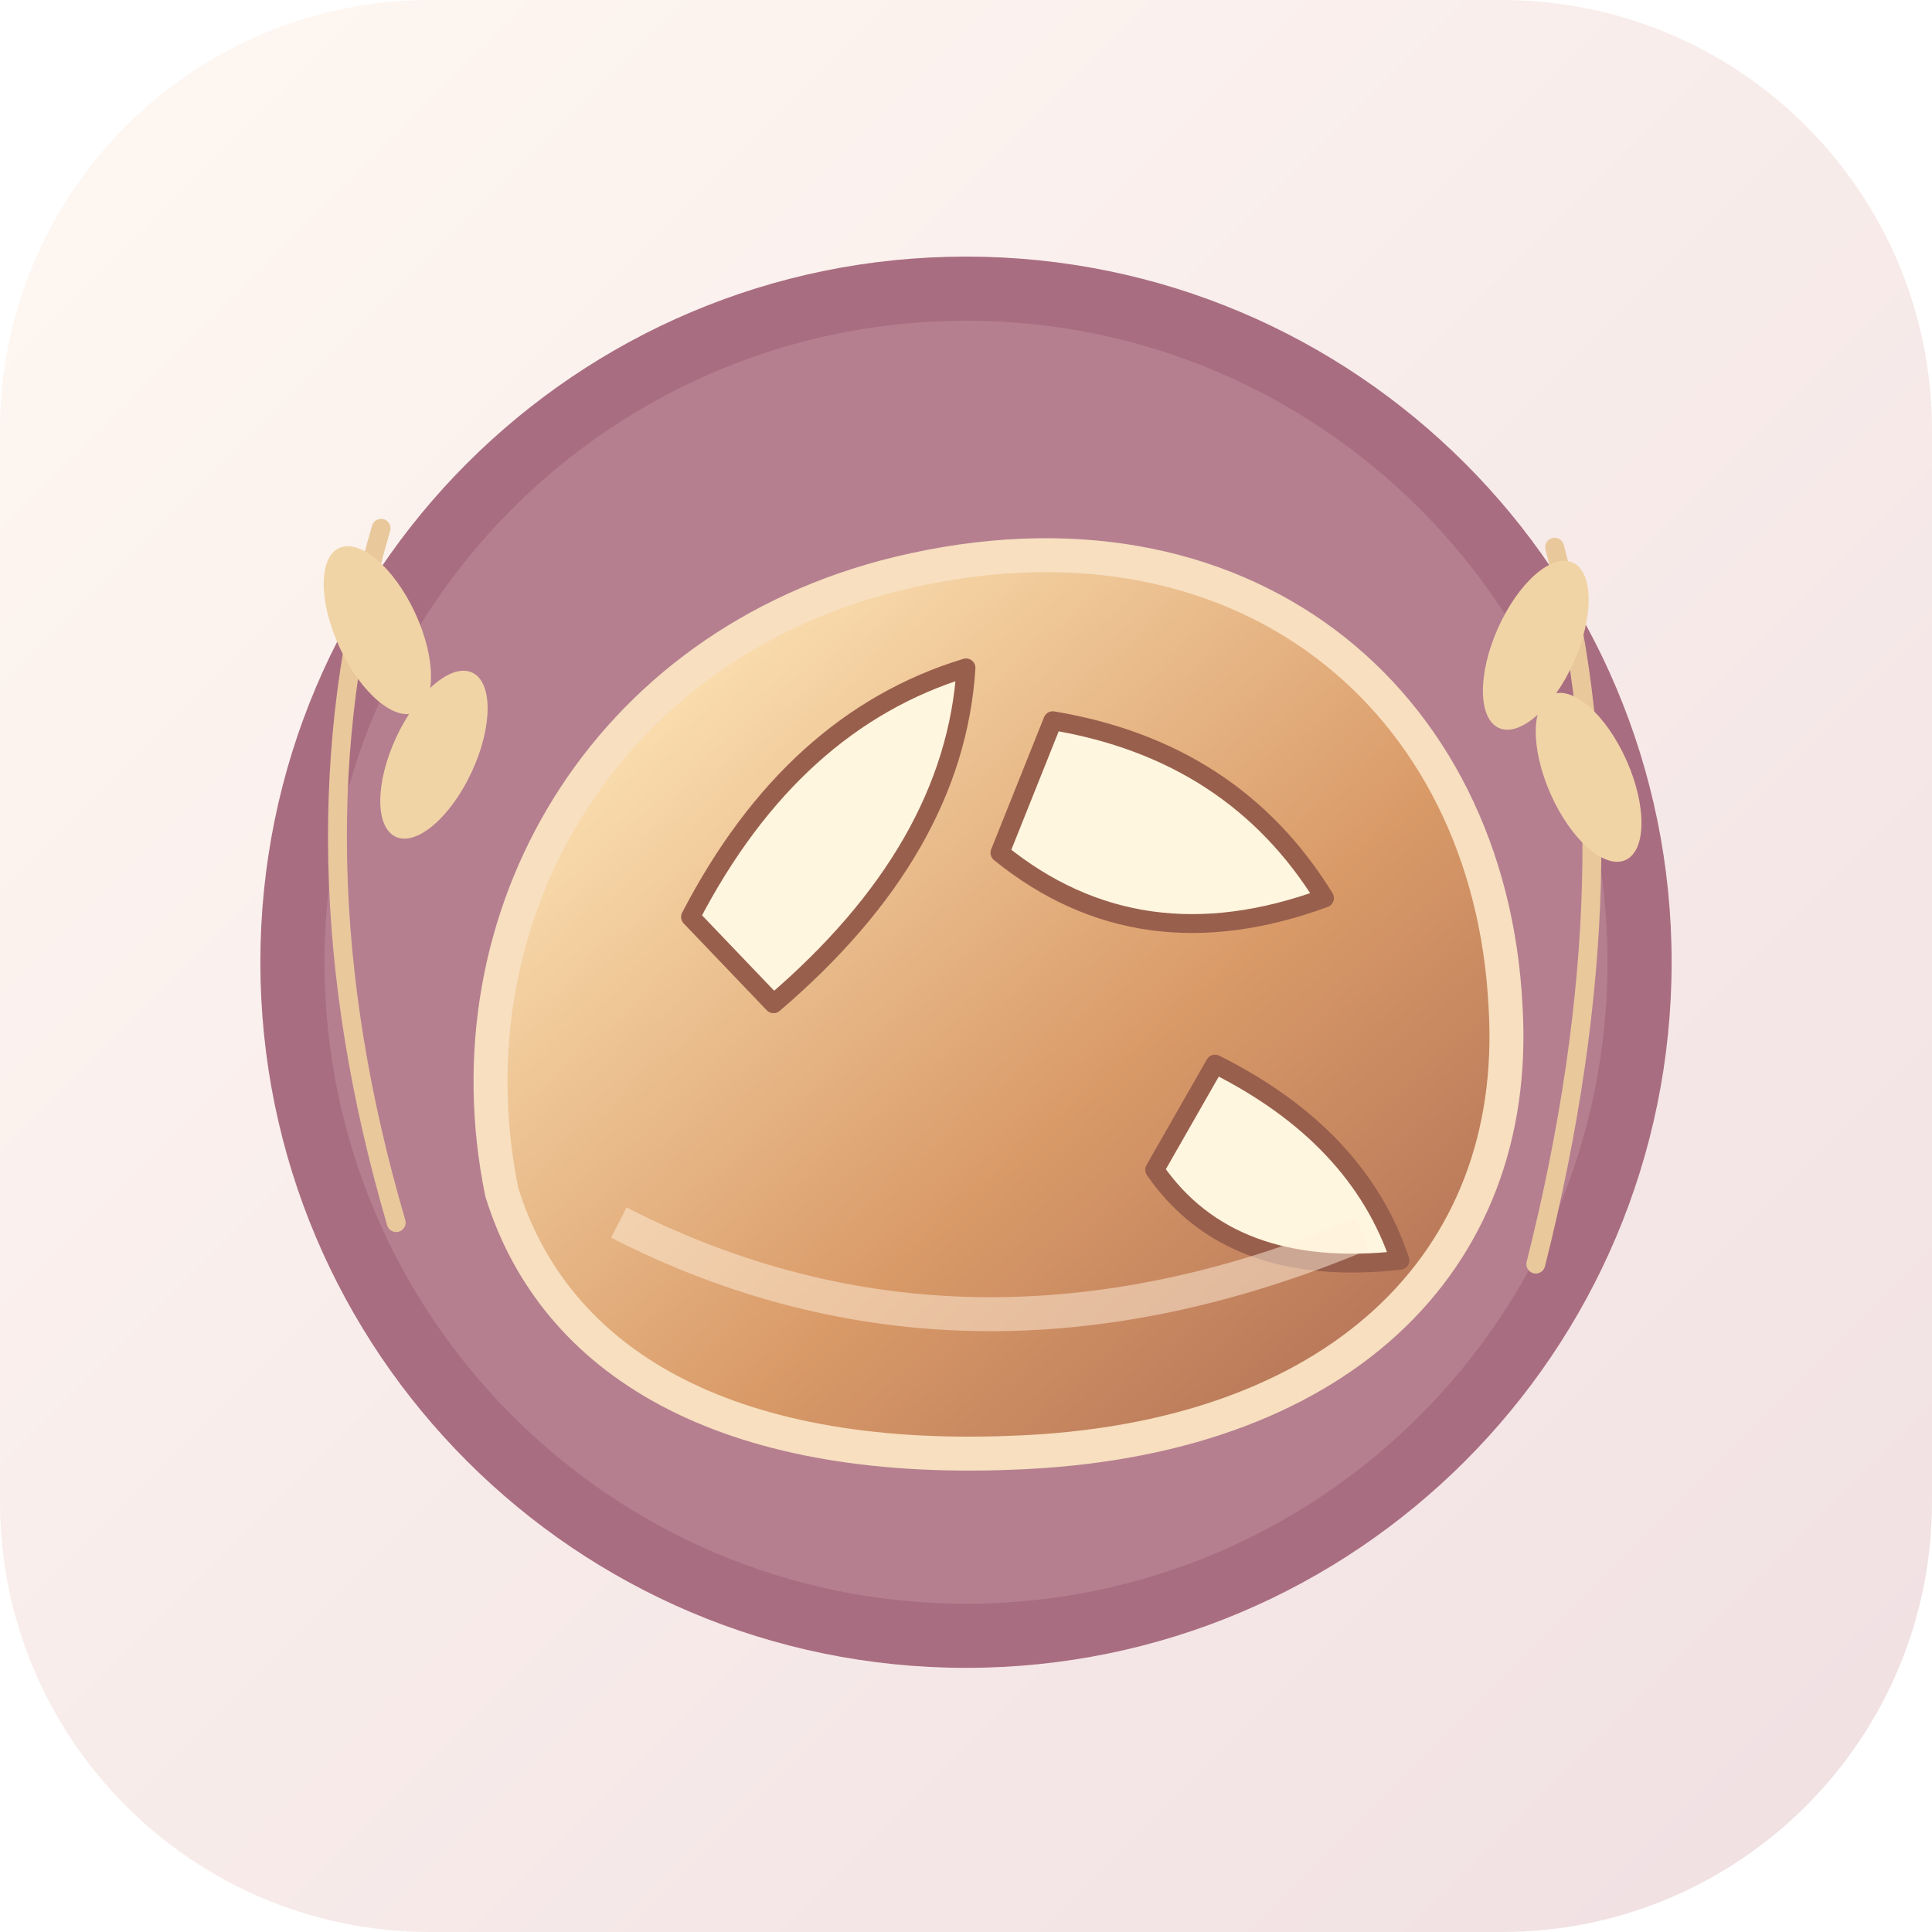
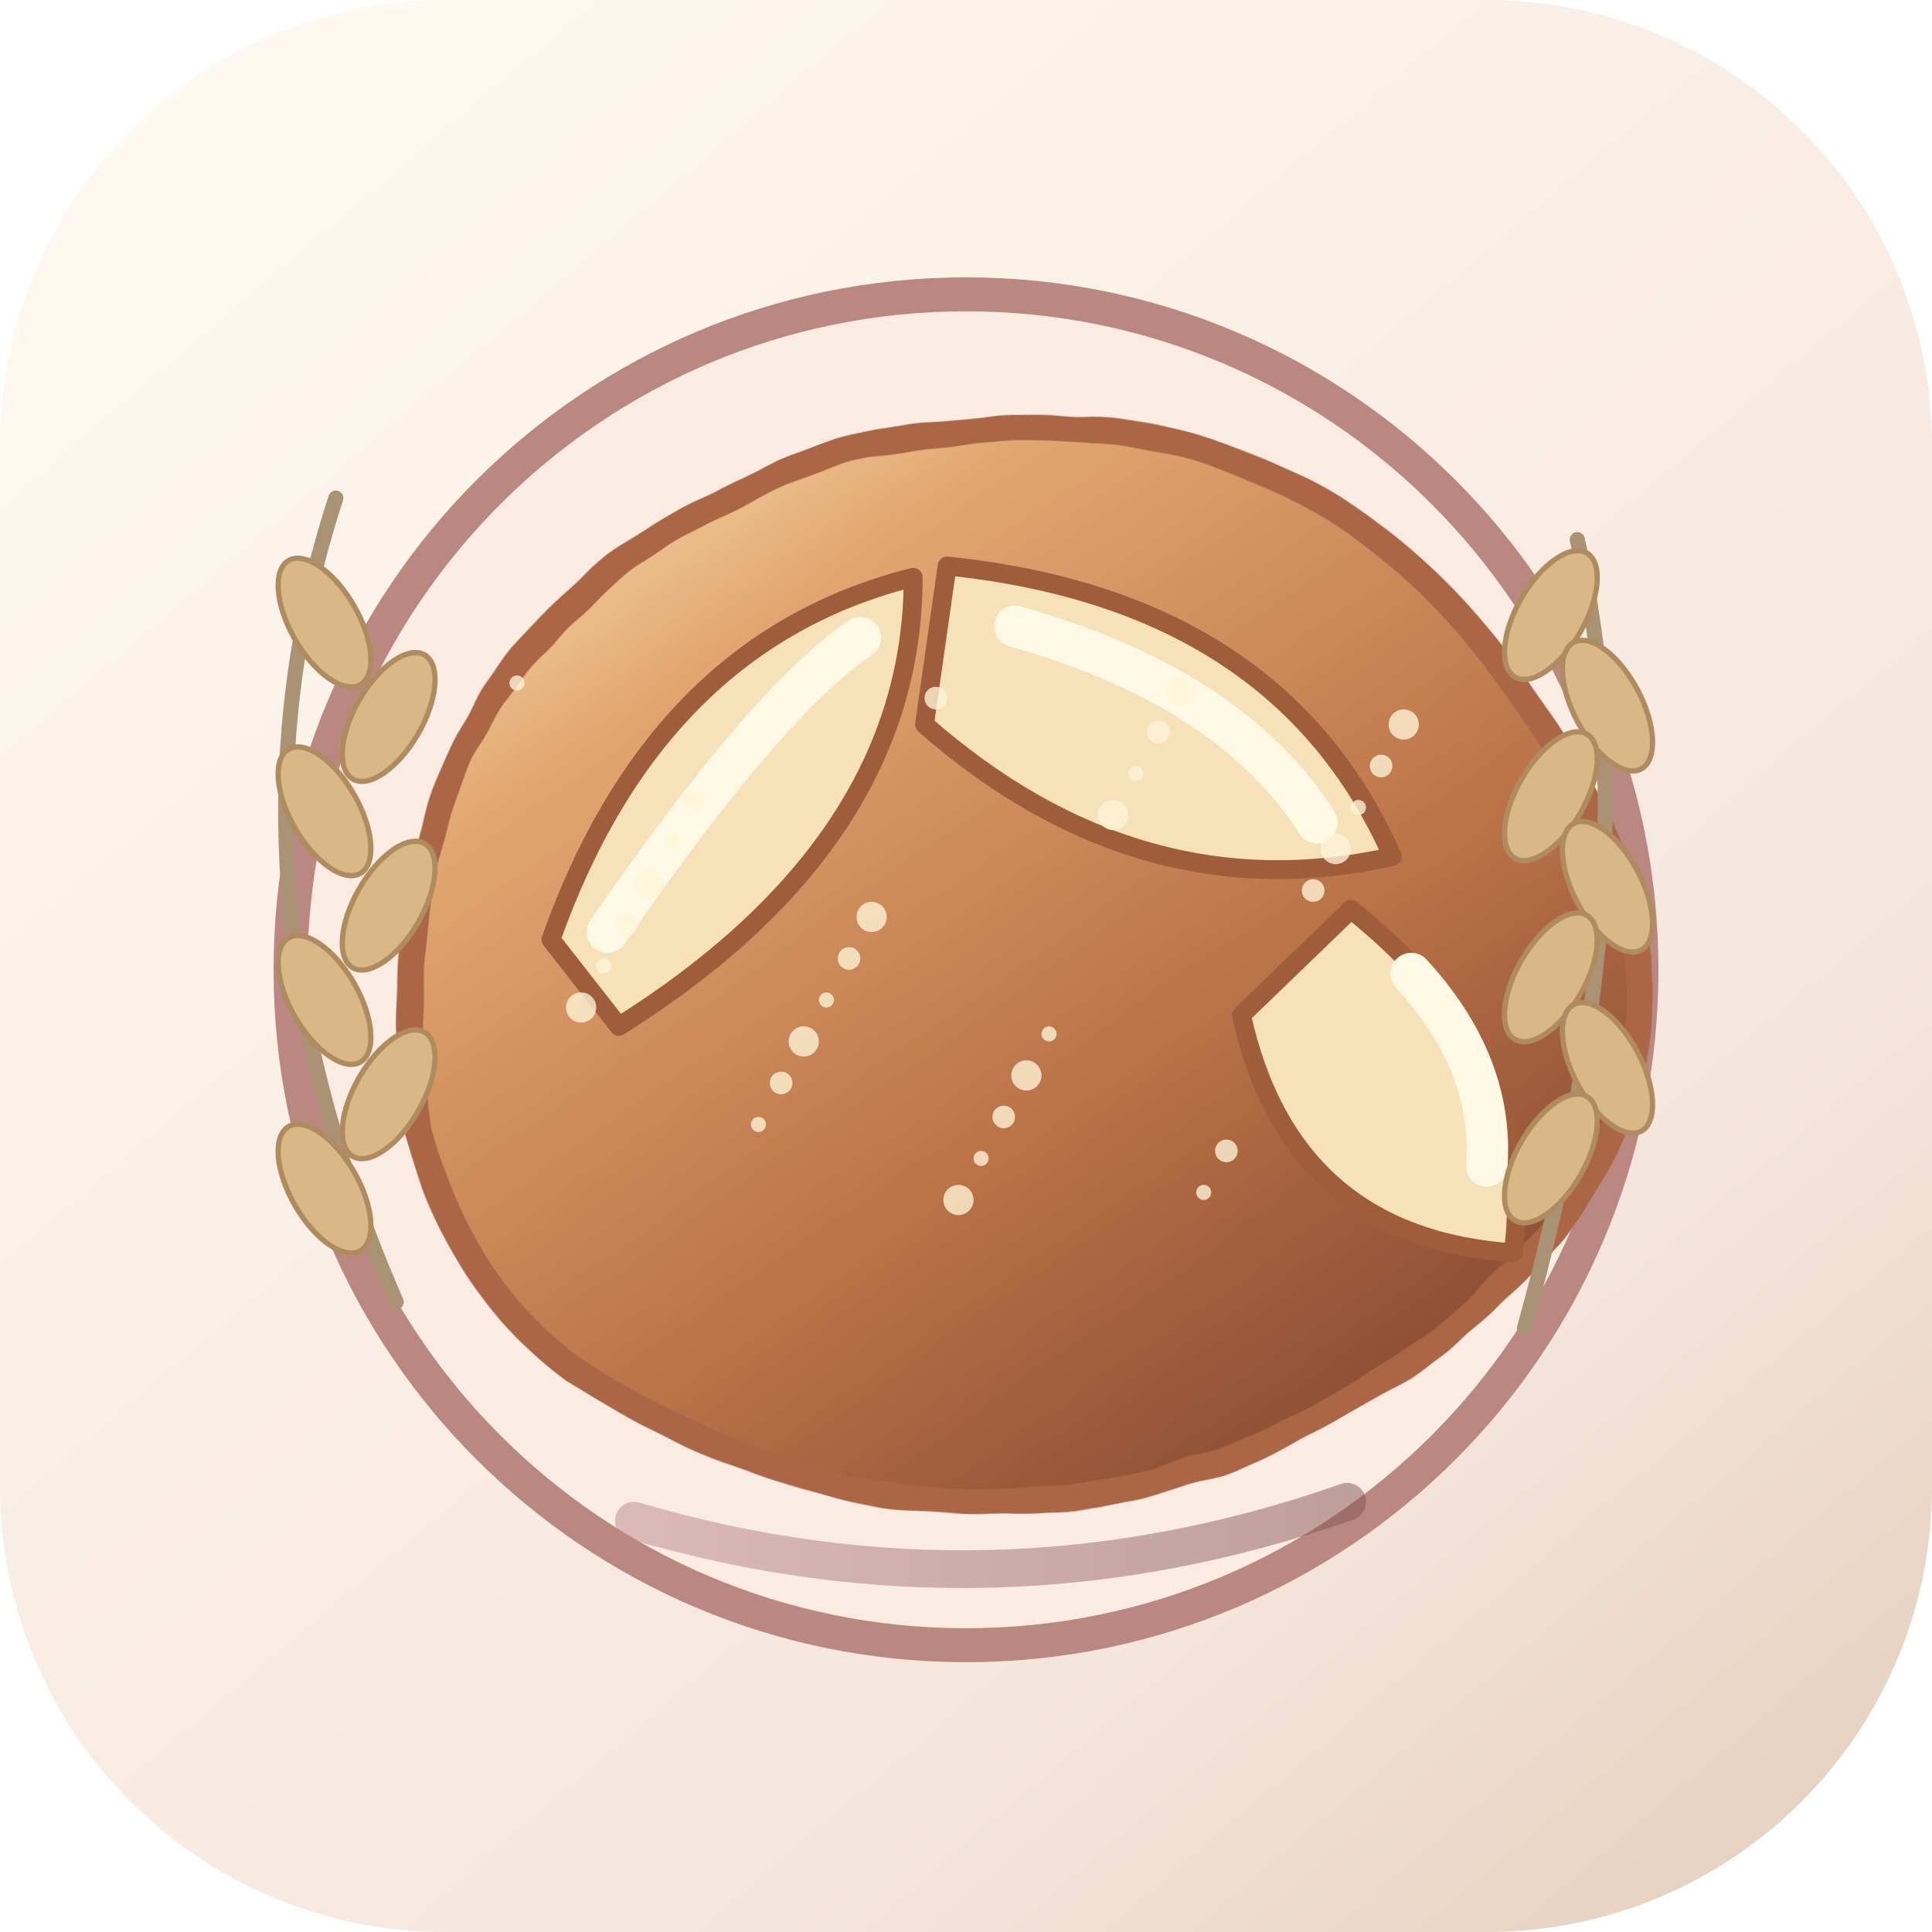
<svg xmlns="http://www.w3.org/2000/svg" viewBox="0 0 512 512" role="img" aria-labelledby="t">
  <defs>
-     <linearGradient id="bg" x1="0" y1="0" x2="1" y2="1">
-       <stop stop-color="#fff8f2" />
-       <stop offset="1" stop-color="#f0dfe2" />
+     <linearGradient id="paper" x1=".05" y1="0" x2=".9" y2="1">
+       <stop stop-color="#fffaf2" />
+       <stop offset=".75" stop-color="#f5e6dd" />
+       <stop offset="1" stop-color="#e6d0be" />
    </linearGradient>
-     <linearGradient id="bread" x1=".1" y1=".1" x2="1" y2="1">
-       <stop stop-color="#ffe7b9" />
-       <stop offset=".55" stop-color="#d99a68" />
-       <stop offset="1" stop-color="#a96853" />
+     <linearGradient id="crust" x1="0" y1="0" x2=".8" y2="1">
+       <stop stop-color="#ffedc6" />
+       <stop offset=".25" stop-color="#e2a771" />
+       <stop offset=".65" stop-color="#ba7247" />
+       <stop offset="1" stop-color="#824632" />
    </linearGradient>
+     <linearGradient id="rose">
+       <stop stop-color="#bb8788" />
+       <stop offset="1" stop-color="#825252" />
+     </linearGradient>
+     <filter id="wash">
+       <feTurbulence type="fractalNoise" baseFrequency=".025" numOctaves="3" seed="14" result="noise" />
+       <feDisplacementMap in="SourceGraphic" in2="noise" scale="3" />
+     </filter>
  </defs>
-   <rect width="512" height="512" rx="114" fill="url(#bg)" />
-   <circle cx="256" cy="255" r="187" fill="#a96d81" />
-   <circle cx="256" cy="255" r="170" fill="#b57f90" />
-   <path d="M133 316c-15-73 27-145 105-164 91-22 157 33 161 115 4 68-45 115-131 118-76 3-121-24-135-69z" fill="url(#bread)" stroke="#f7dfbf" stroke-width="9" />
-   <path d="M183 243q27-52 73-66-3 48-51 89zM279 191q48 8 72 47-49 18-86-12zM322 282q38 19 49 52-45 5-65-24z" fill="#fff6df" stroke="#995f4d" stroke-width="5" stroke-linejoin="round" />
-   <path d="M164 324q92 47 197 3" fill="none" stroke="#fff0dc" stroke-width="9" opacity=".5" />
-   <g stroke="#e9c89c" stroke-width="5" fill="none" stroke-linecap="round">
-     <path d="M105 324q-29-99-4-184M407 335q27-107 5-190" />
+   <rect width="512" height="512" rx="118" fill="url(#paper)" />
+   <circle cx="256" cy="257" r="179" fill="#faece2" stroke="#ba8881" stroke-width="9" />
+   <path d="M111 300q-20-135 112-180 117-29 181 65 75 105-35 179-106 69-217-1-30-22-41-63z" fill="url(#crust)" stroke="#aa6645" stroke-width="7" filter="url(#wash)" />
+   <path d="M146 249q28-79 96-96 0 70-78 119zM251 150q88 9 118 77-67 15-124-35zM358 241q50 40 43 91-59-4-72-63z" fill="#f6e1b9" stroke="#a05d3c" stroke-width="5" stroke-linejoin="round" />
+   <path d="M161 247q42-61 67-78m41-3q57 16 80 52m25 40q22 24 20 51" fill="none" stroke="#fff9e5" stroke-width="11" stroke-linecap="round" />
+   <g fill="#fff5d9" opacity=".78">
+     <circle cx="137" cy="181" r="2" />
+     <circle cx="184" cy="212" r="3" />
+     <circle cx="231" cy="243" r="4" />
+     <circle cx="278" cy="274" r="2" />
+     <circle cx="325" cy="305" r="3" />
+     <circle cx="372" cy="192" r="4" />
+     <circle cx="178" cy="223" r="2" />
+     <circle cx="225" cy="254" r="3" />
+     <circle cx="272" cy="285" r="4" />
+     <circle cx="319" cy="316" r="2" />
+     <circle cx="366" cy="203" r="3" />
+     <circle cx="172" cy="234" r="4" />
+     <circle cx="219" cy="265" r="2" />
+     <circle cx="266" cy="296" r="3" />
+     <circle cx="313" cy="183" r="4" />
+     <circle cx="360" cy="214" r="2" />
+     <circle cx="166" cy="245" r="3" />
+     <circle cx="213" cy="276" r="4" />
+     <circle cx="260" cy="307" r="2" />
+     <circle cx="307" cy="194" r="3" />
+     <circle cx="354" cy="225" r="4" />
+     <circle cx="160" cy="256" r="2" />
+     <circle cx="207" cy="287" r="3" />
+     <circle cx="254" cy="318" r="4" />
+     <circle cx="301" cy="205" r="2" />
+     <circle cx="348" cy="236" r="3" />
+     <circle cx="154" cy="267" r="4" />
+     <circle cx="201" cy="298" r="2" />
+     <circle cx="248" cy="185" r="3" />
+     <circle cx="295" cy="216" r="4" />
  </g>
-   <g fill="#f1d4a6">
-     <ellipse cx="100" cy="167" rx="11" ry="24" transform="rotate(-25 100 167)" />
-     <ellipse cx="115" cy="200" rx="11" ry="24" transform="rotate(25 115 200)" />
-     <ellipse cx="407" cy="171" rx="11" ry="24" transform="rotate(24 407 171)" />
-     <ellipse cx="421" cy="206" rx="11" ry="24" transform="rotate(-24 421 206)" />
+   <g stroke="#aa9275" stroke-width="4" fill="none" stroke-linecap="round">
+     <path d="M105 345q-49-112-16-213M404 352q34-123 14-209" />
  </g>
+   <g fill="#d9b887" stroke="#b18b60" stroke-width="1.4">
+     <ellipse cx="86" cy="165" rx="9" ry="19" transform="rotate(-30 86 165)" />
+     <ellipse cx="103" cy="190" rx="9" ry="19" transform="rotate(30 103 190)" />
+     <ellipse cx="86" cy="215" rx="9" ry="19" transform="rotate(-30 86 215)" />
+     <ellipse cx="103" cy="240" rx="9" ry="19" transform="rotate(30 103 240)" />
+     <ellipse cx="86" cy="265" rx="9" ry="19" transform="rotate(-30 86 265)" />
+     <ellipse cx="103" cy="290" rx="9" ry="19" transform="rotate(30 103 290)" />
+     <ellipse cx="86" cy="315" rx="9" ry="19" transform="rotate(-30 86 315)" />
+     <ellipse cx="411" cy="163" rx="9" ry="19" transform="rotate(30 411 163)" />
+     <ellipse cx="426" cy="187" rx="9" ry="19" transform="rotate(-28 426 187)" />
+     <ellipse cx="411" cy="211" rx="9" ry="19" transform="rotate(30 411 211)" />
+     <ellipse cx="426" cy="235" rx="9" ry="19" transform="rotate(-28 426 235)" />
+     <ellipse cx="411" cy="259" rx="9" ry="19" transform="rotate(30 411 259)" />
+     <ellipse cx="426" cy="283" rx="9" ry="19" transform="rotate(-28 426 283)" />
+     <ellipse cx="411" cy="307" rx="9" ry="19" transform="rotate(30 411 307)" />
+   </g>
+   <path d="M168 403q95 28 189-5" stroke="url(#rose)" stroke-width="10" fill="none" stroke-linecap="round" opacity=".5" />
</svg>
